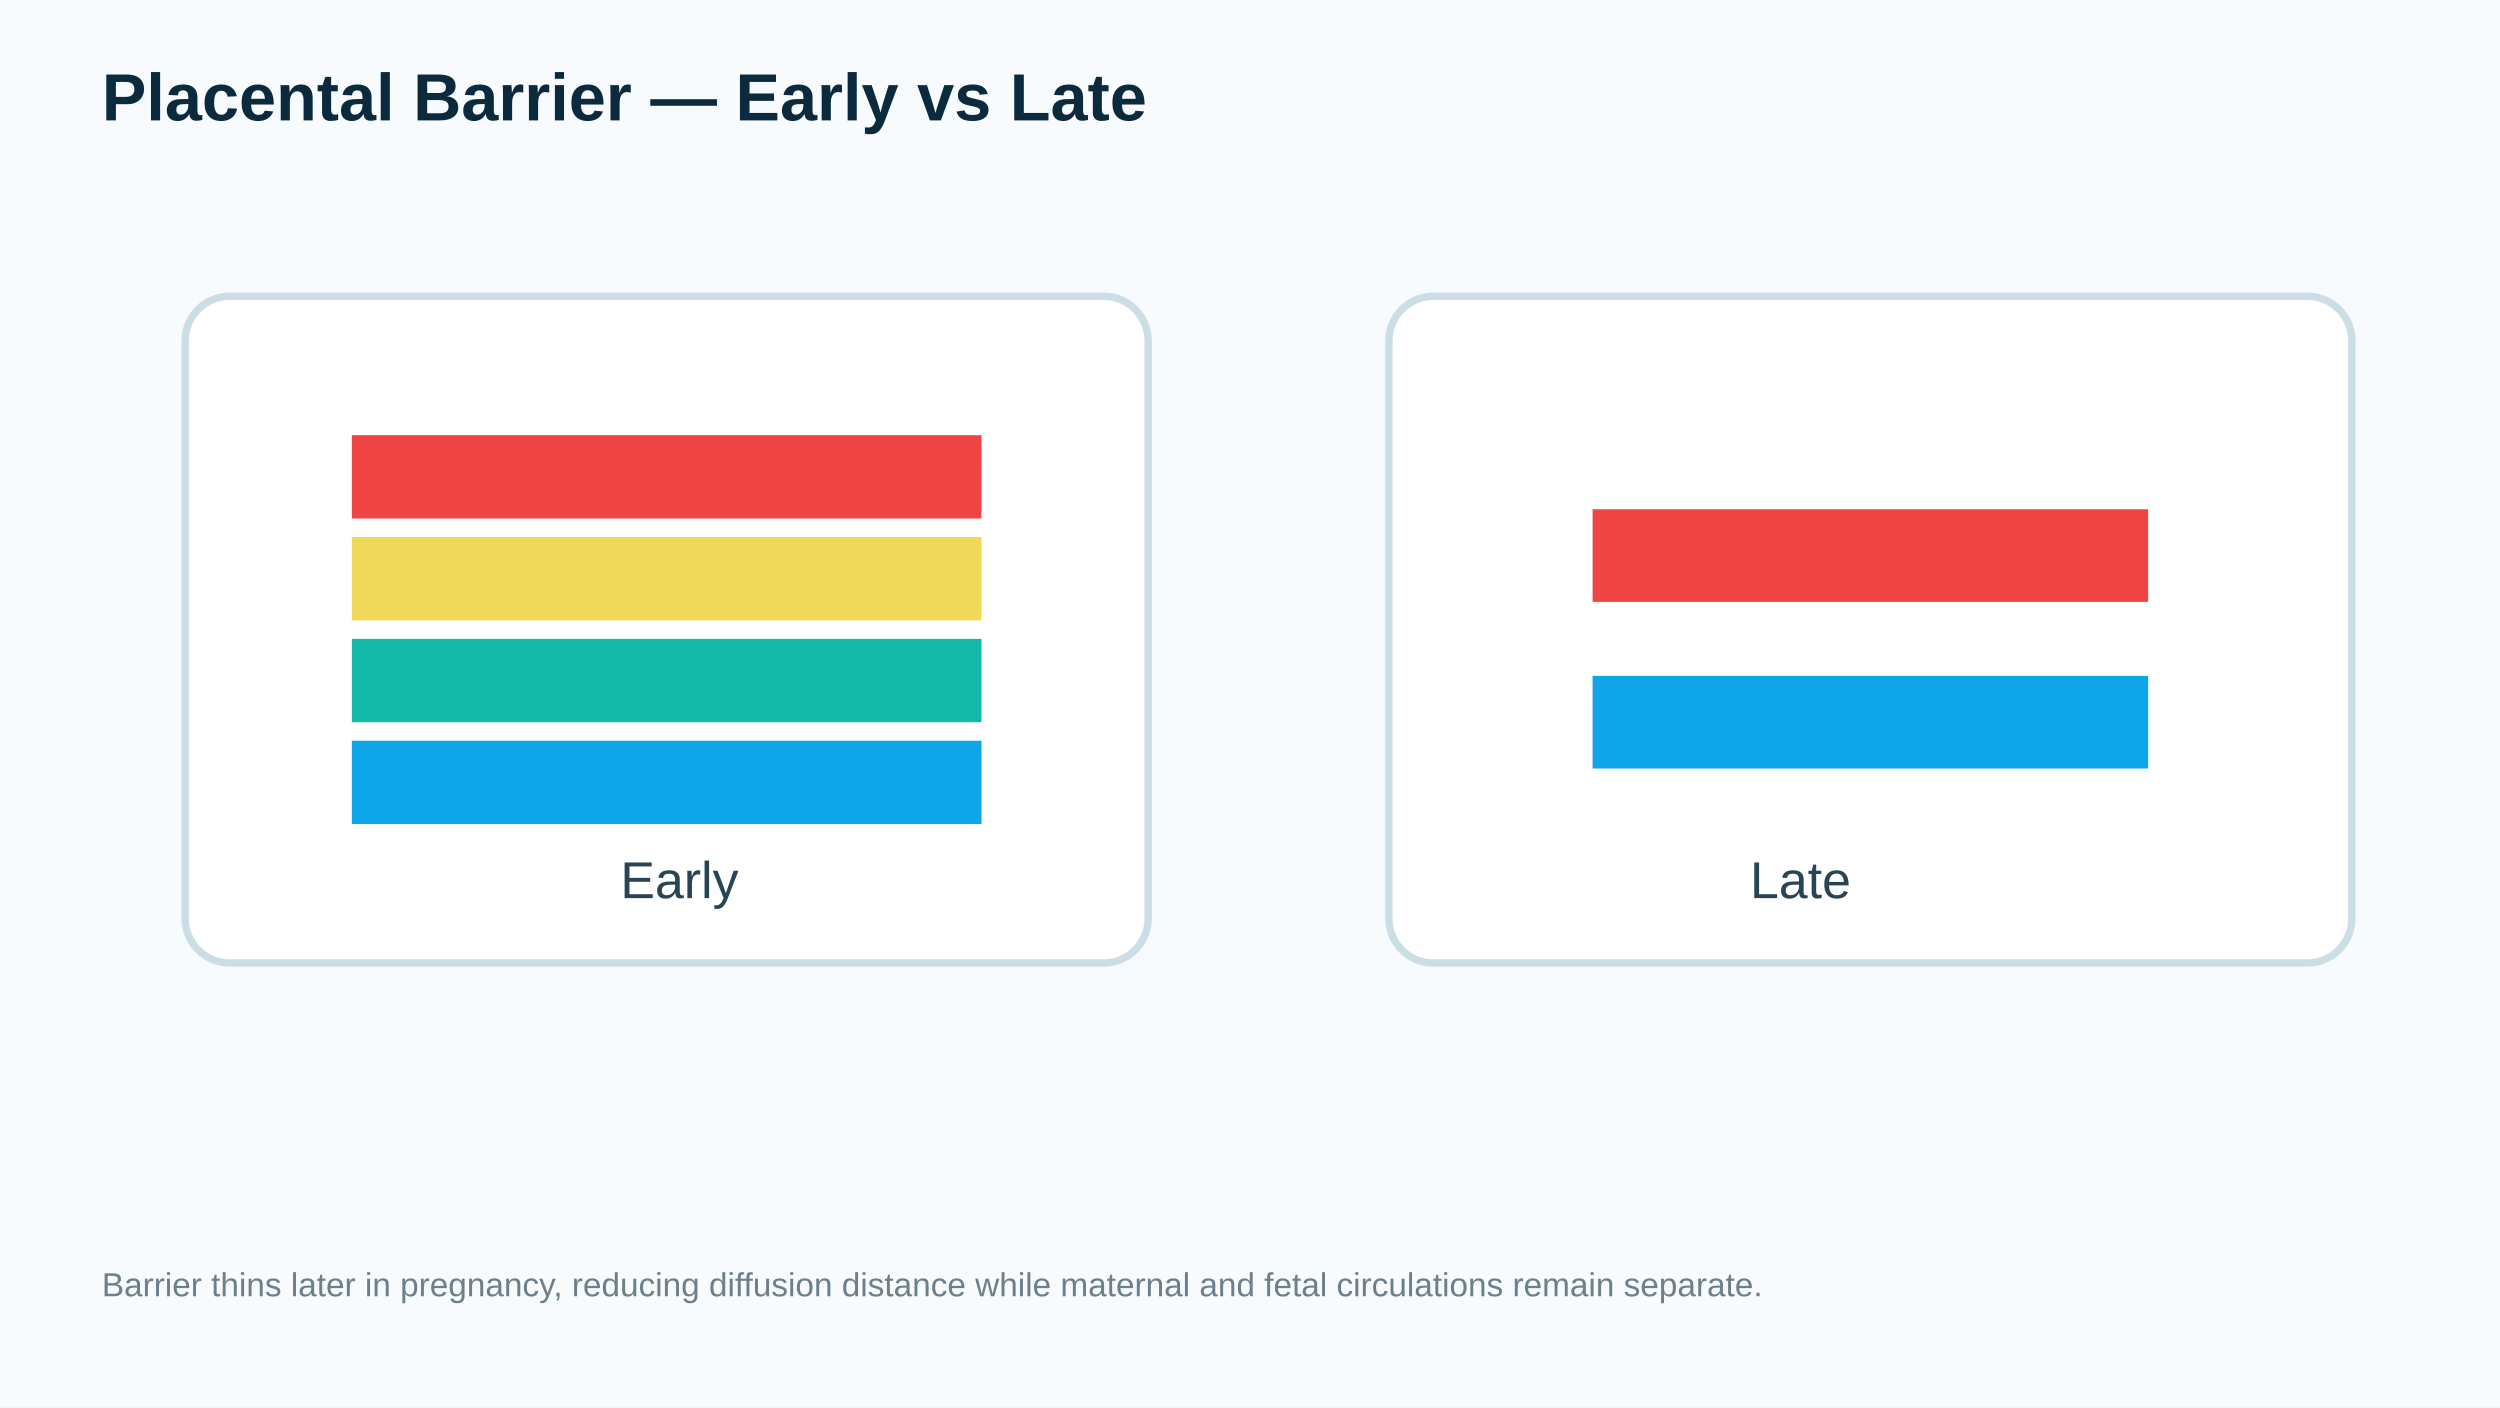
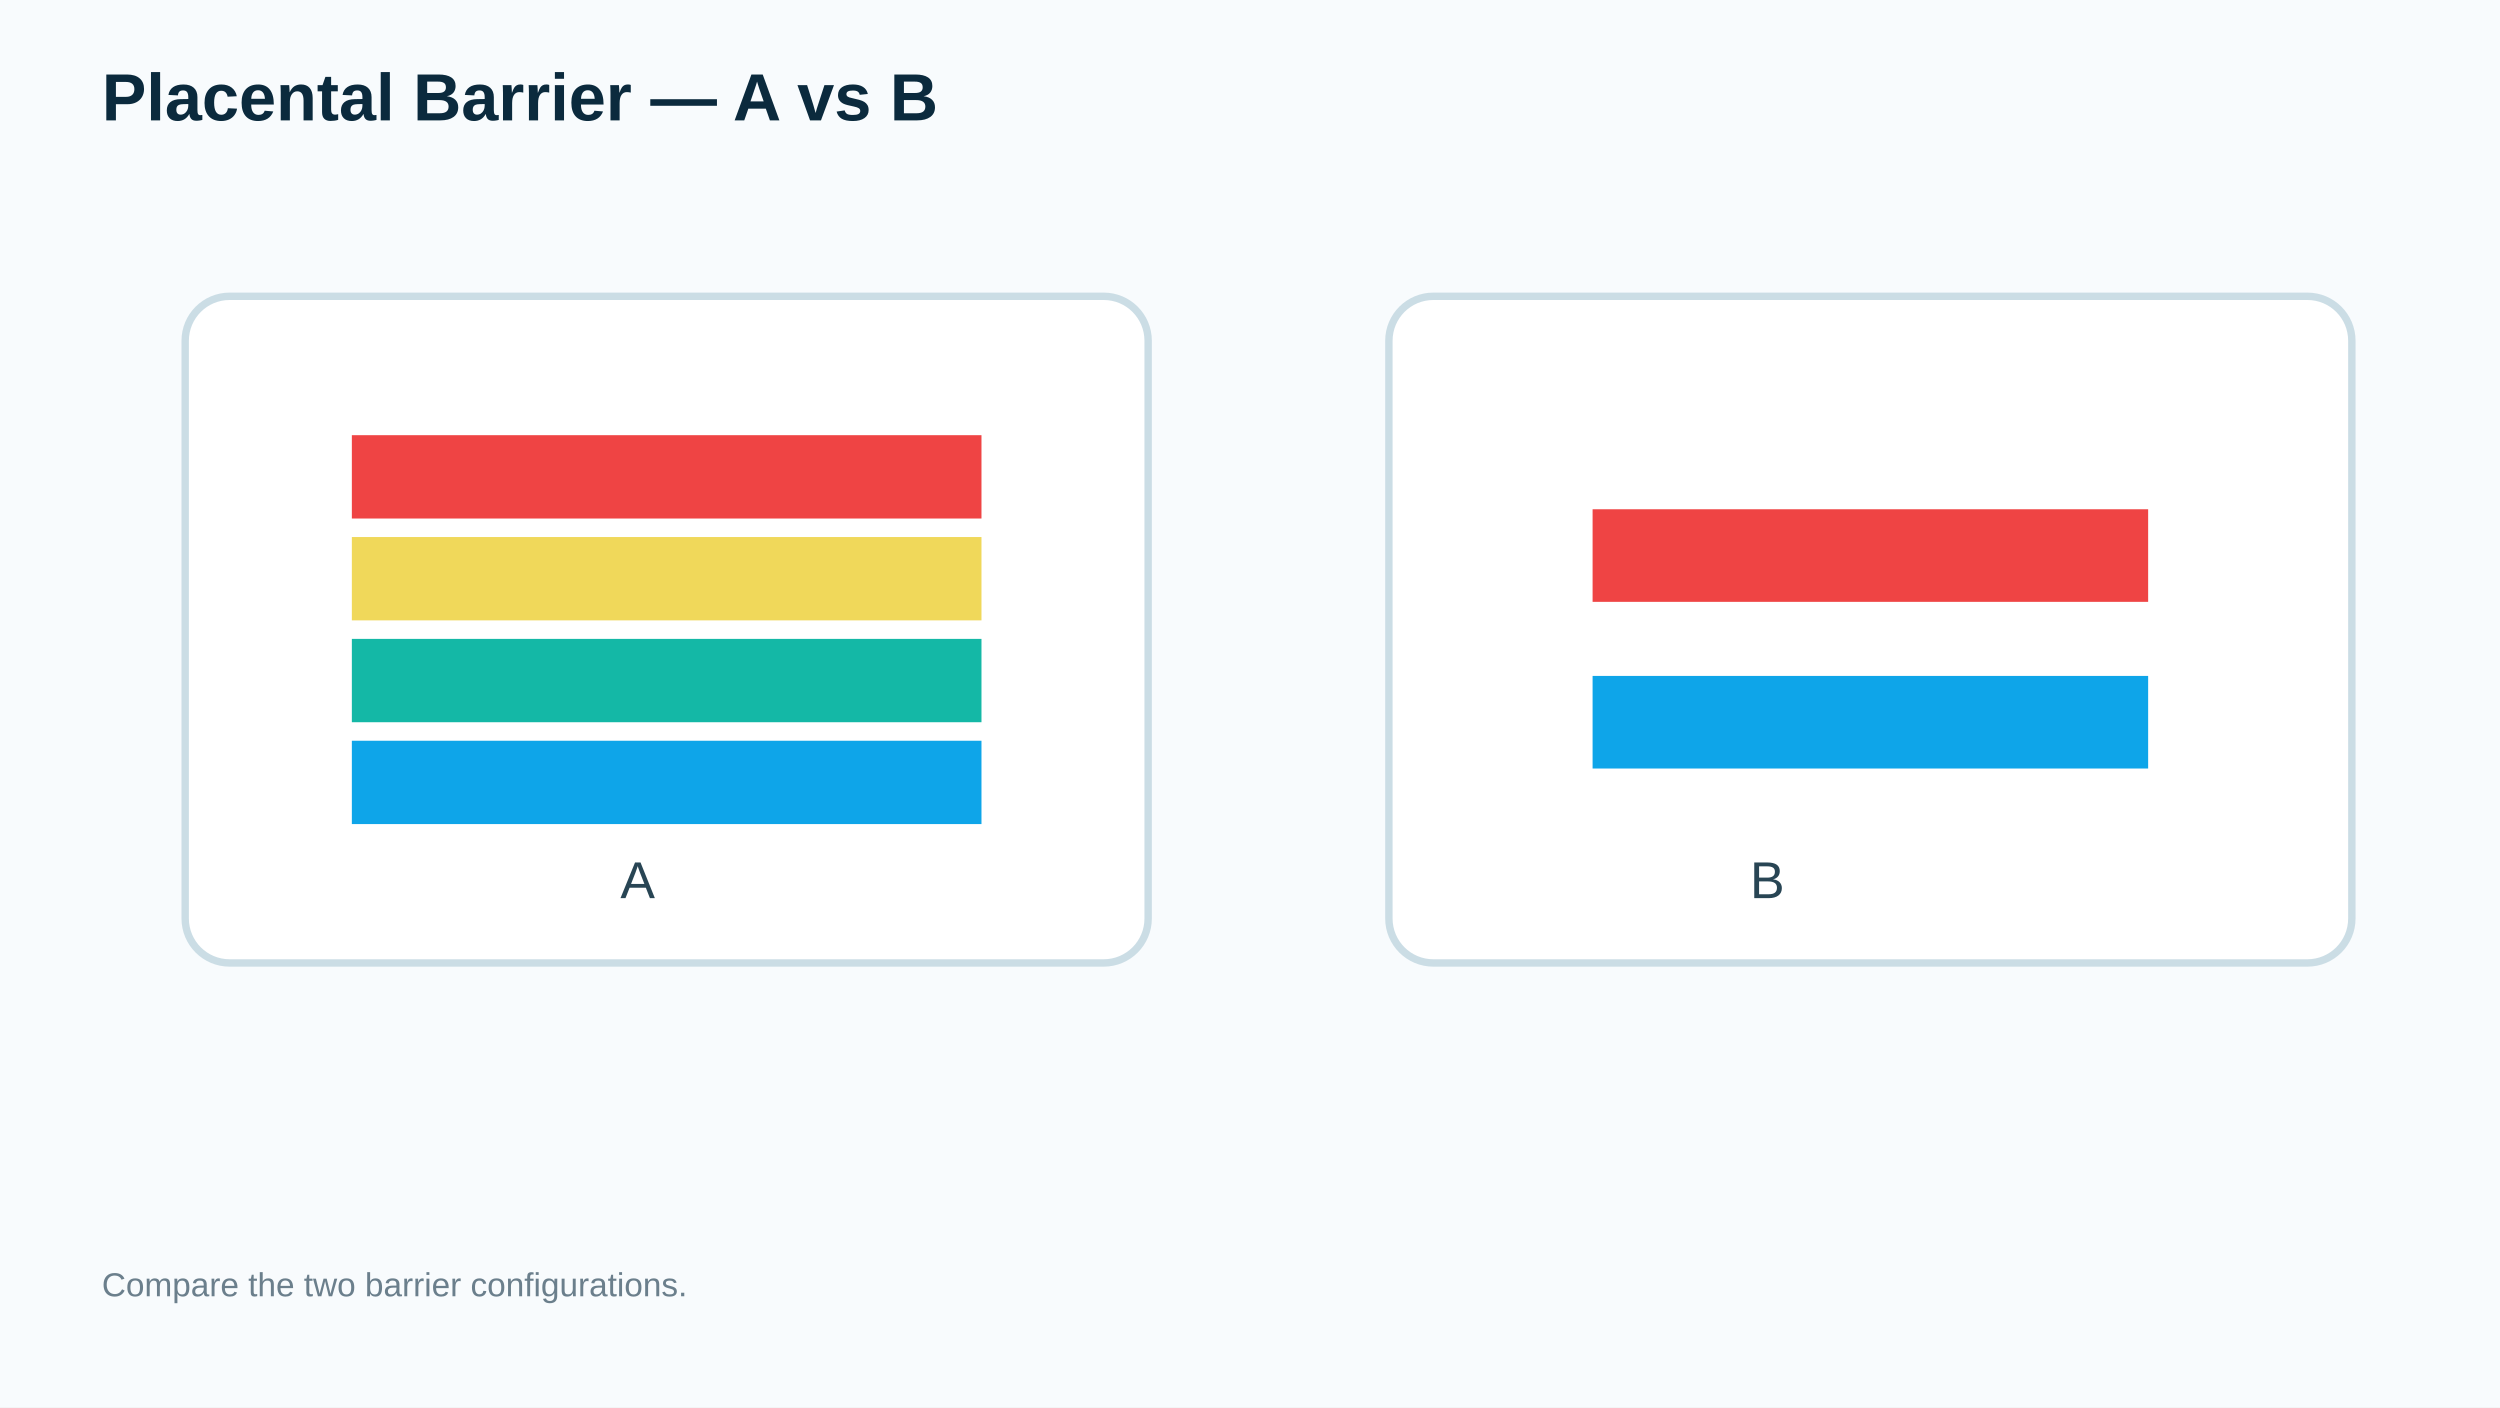
<svg xmlns="http://www.w3.org/2000/svg" viewBox="0 0 1350 760">
  <rect width="1350" height="760" fill="#f8fbfd" />
-   <text x="55" y="65" font-family="Arial" font-size="36" font-weight="700" fill="#0b2a3d">Placental Barrier — Early vs Late</text>
+   <text x="55" y="65" font-family="Arial" font-size="36" font-weight="700" fill="#0b2a3d">Placental Barrier — A vs B</text>
  <g transform="translate(100,160)">
    <rect width="520" height="360" rx="24" fill="#fff" stroke="#cbdde5" stroke-width="4" />
    <rect x="90" y="75" width="340" height="45" fill="#ef4444" />
    <rect x="90" y="130" width="340" height="45" fill="#f0d85a" />
    <rect x="90" y="185" width="340" height="45" fill="#14b8a6" />
    <rect x="90" y="240" width="340" height="45" fill="#0ea5e9" />
-     <text x="235" y="325" font-family="Arial" font-size="28" fill="#284554">Early</text>
+     <text x="235" y="325" font-family="Arial" font-size="28" fill="#284554">A</text>
    <rect x="650" width="520" height="360" rx="24" fill="#fff" stroke="#cbdde5" stroke-width="4" />
    <rect x="760" y="115" width="300" height="50" fill="#ef4444" />
    <rect x="760" y="205" width="300" height="50" fill="#0ea5e9" />
-     <text x="845" y="325" font-family="Arial" font-size="28" fill="#284554">Late</text>
+     <text x="845" y="325" font-family="Arial" font-size="28" fill="#284554">B</text>
  </g>
-   <text x="55" y="700" font-family="Arial" font-size="18" fill="#6b7f8c">Barrier thins later in pregnancy, reducing diffusion distance while maternal and fetal circulations remain separate.</text>
+   <text x="55" y="700" font-family="Arial" font-size="18" fill="#6b7f8c">Compare the two barrier configurations.</text>
</svg>
